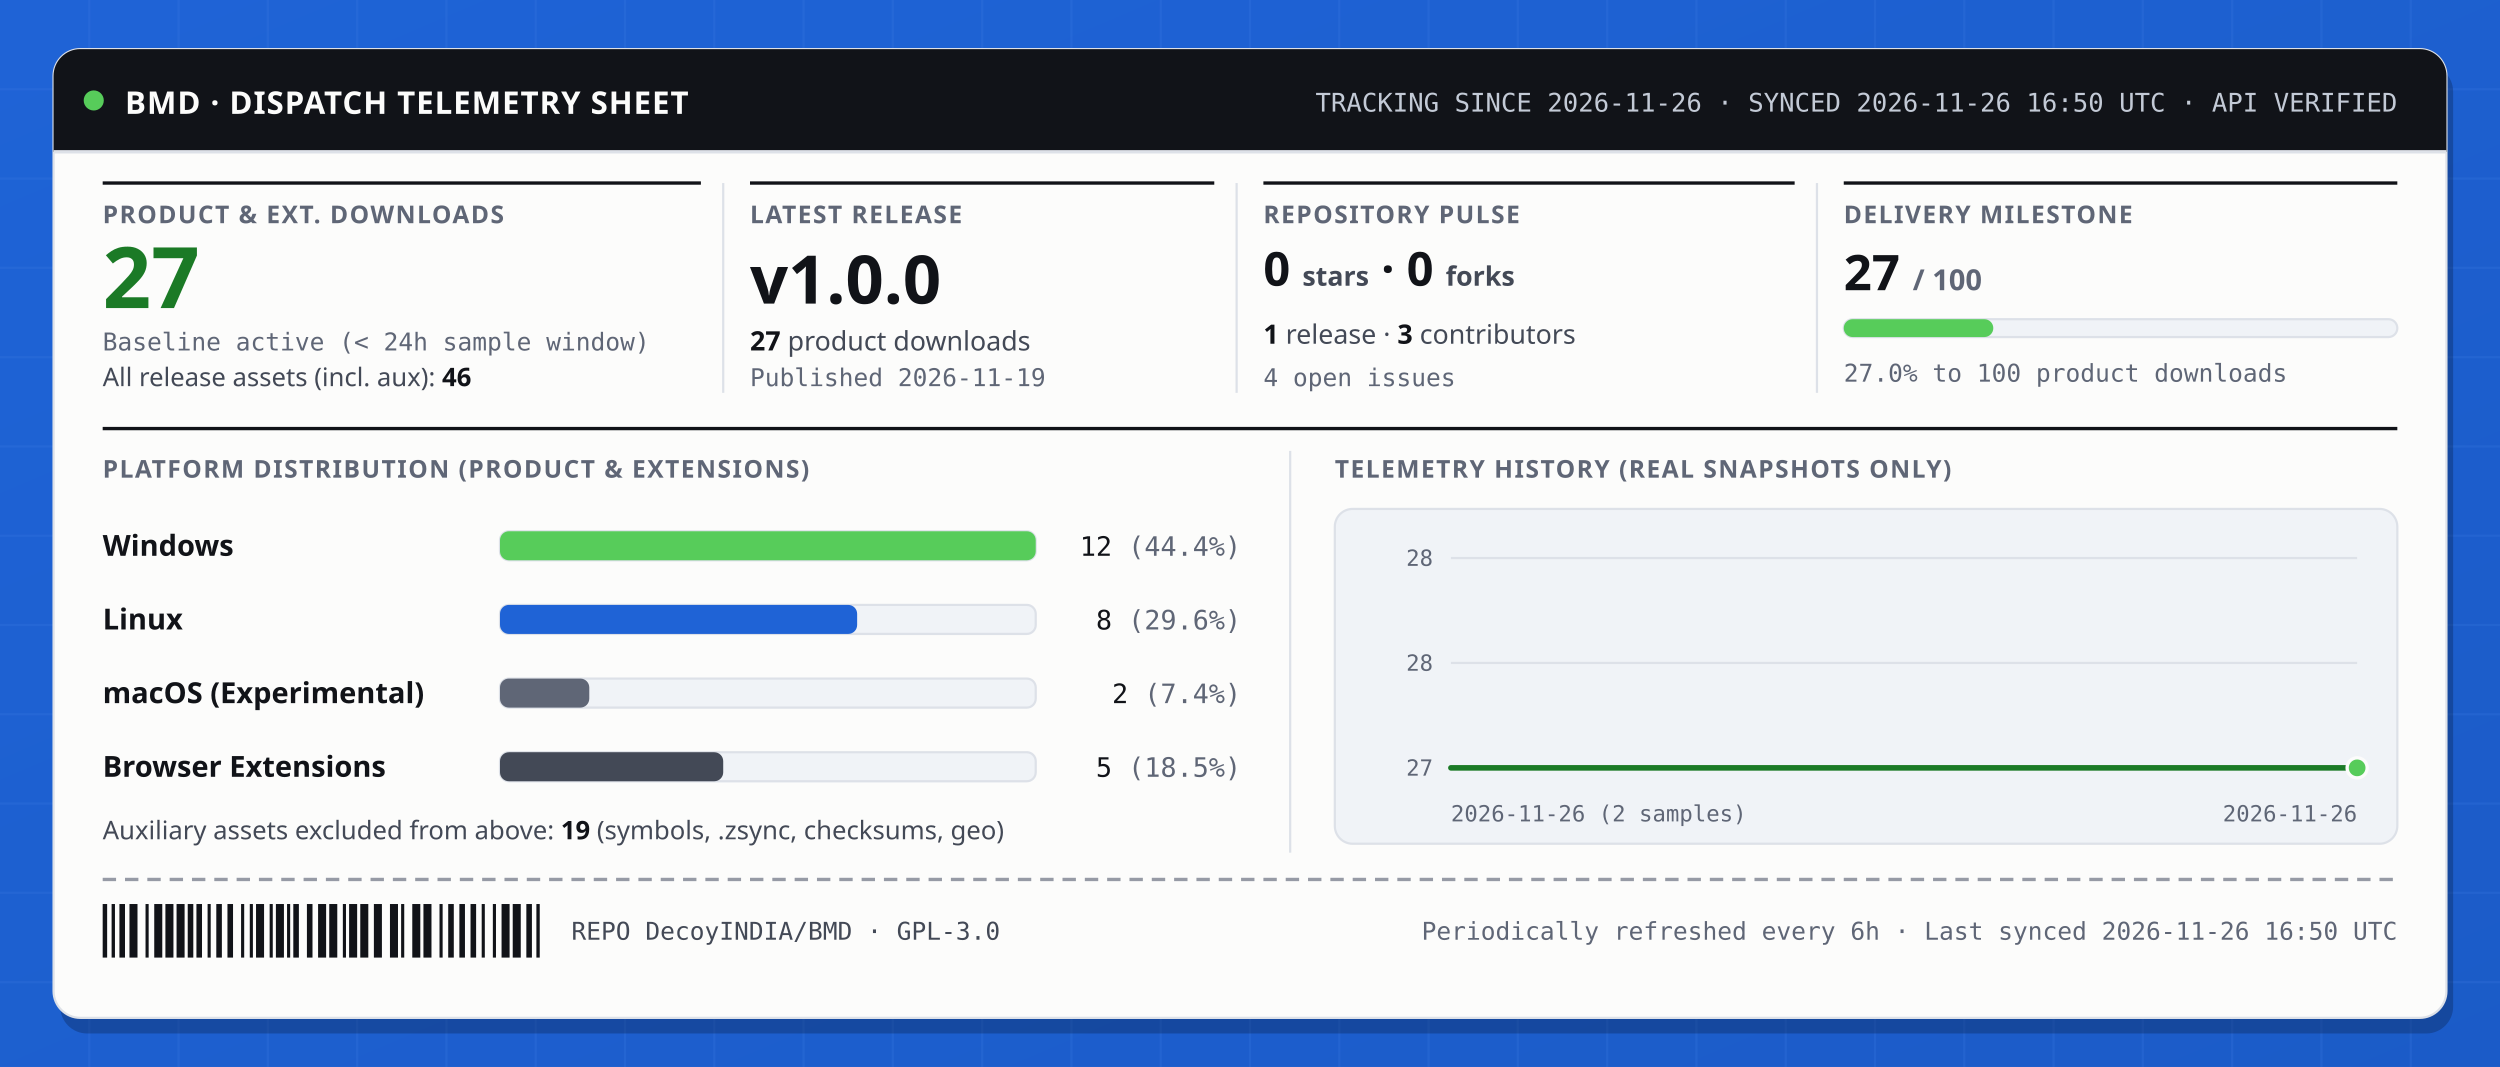
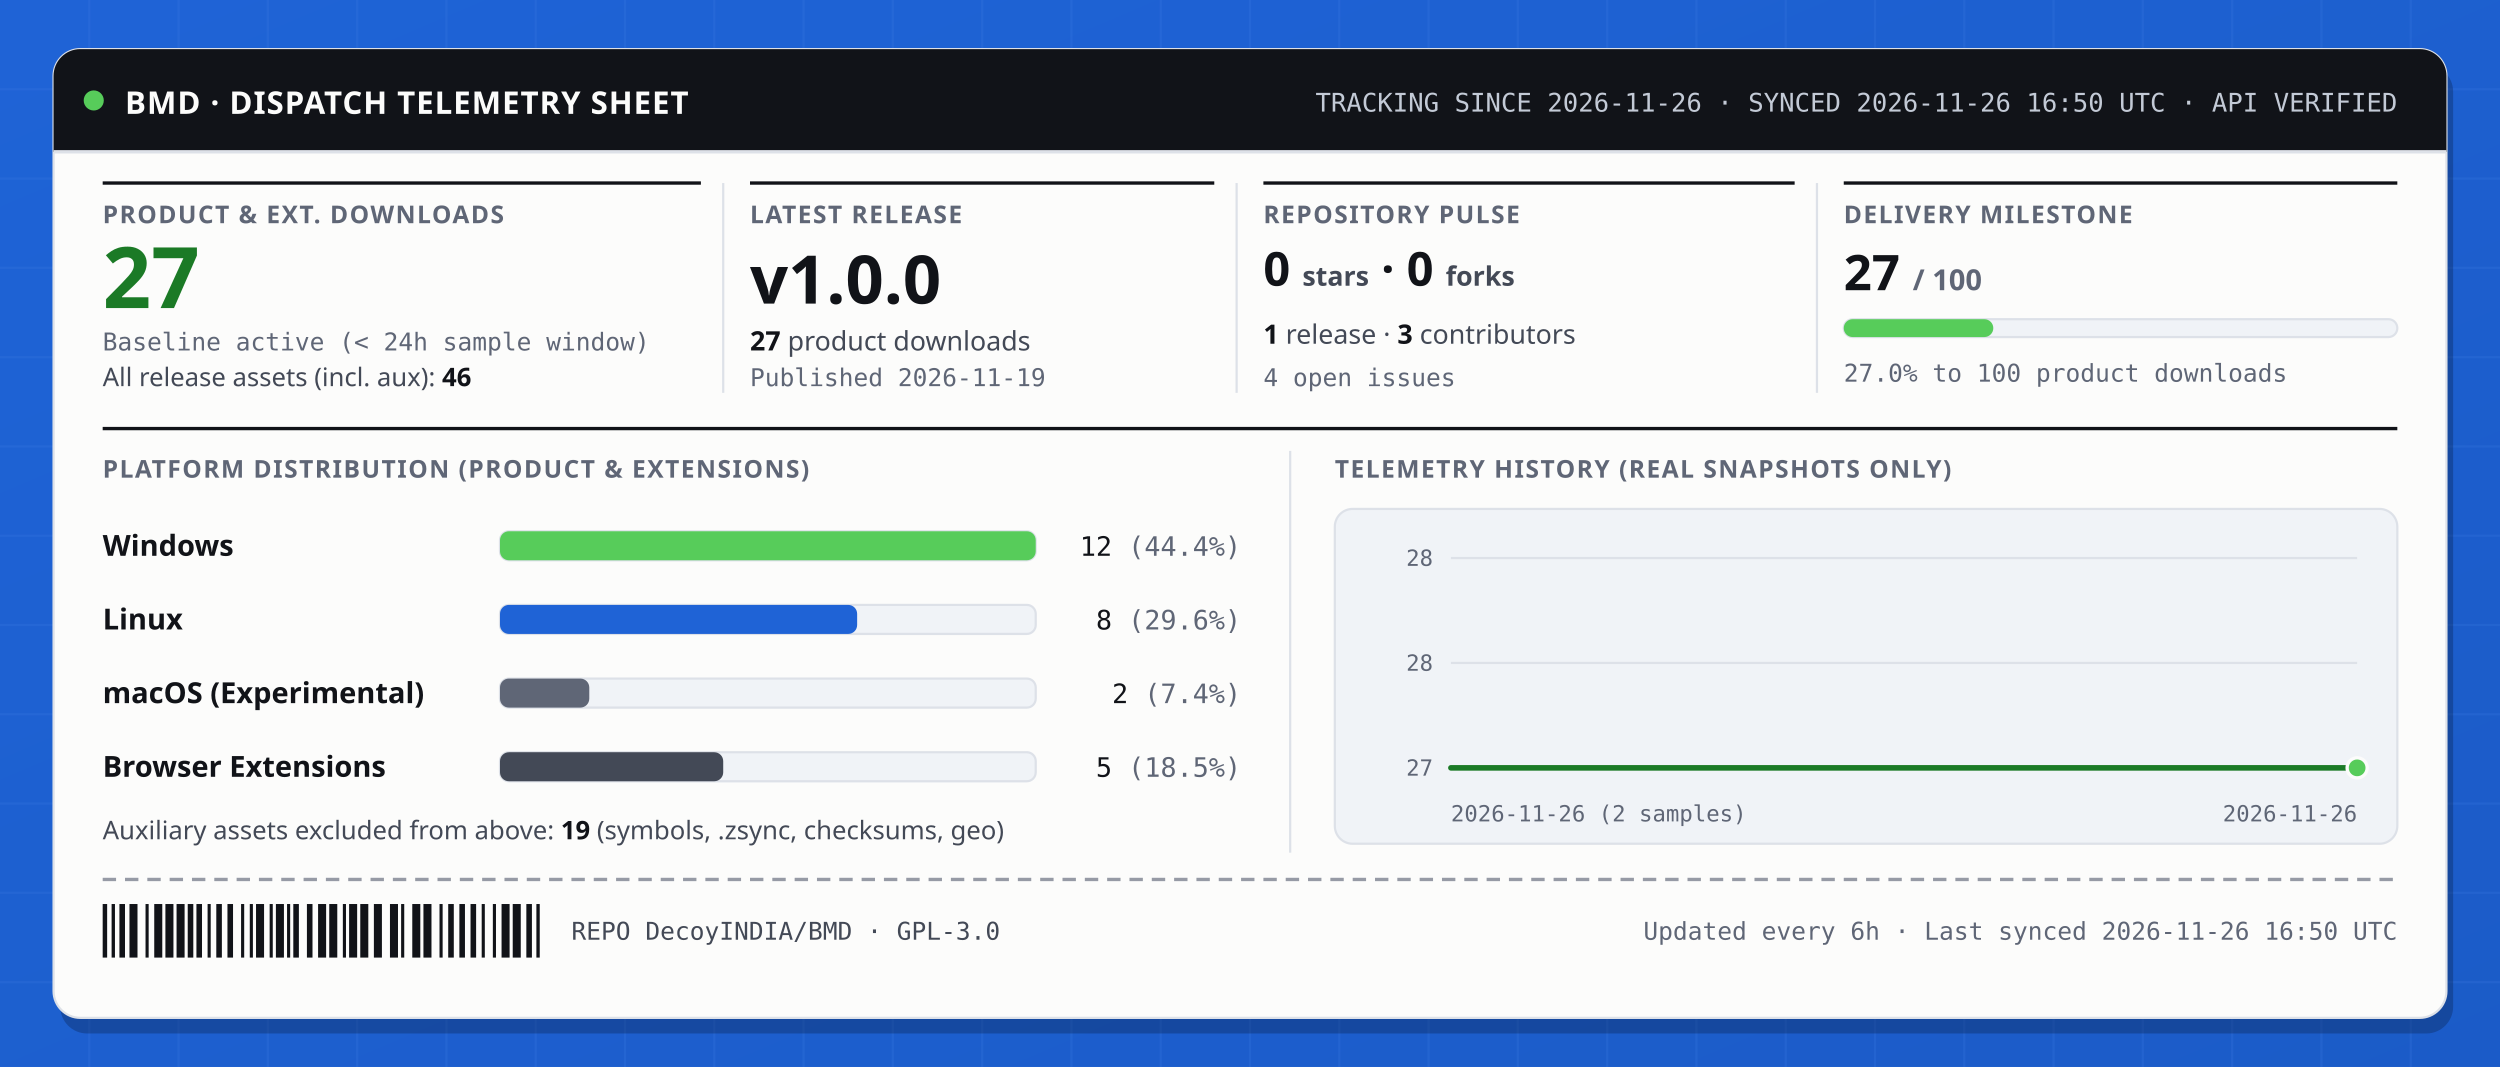
<svg xmlns="http://www.w3.org/2000/svg" width="1120" height="478" viewBox="0 0 1120 478" role="img" aria-labelledby="svg-title svg-desc">
  <defs>
    <linearGradient id="boardGrad" x1="0" y1="0" x2="1" y2="1">
      <stop offset="0%" stop-color="#1f63d6" />
      <stop offset="100%" stop-color="#1854bb" />
    </linearGradient>
  </defs>
  <style>
    .t-disp { font-family: 'Space Grotesk', 'Segoe UI', system-ui, sans-serif; font-weight: 800; font-variant-numeric: tabular-nums; }
    .t-band { font-family: 'Space Grotesk', 'Segoe UI', system-ui, sans-serif; font-weight: 800; letter-spacing: 0.03em; }
    .t-lbl { font-family: 'Space Grotesk', 'Segoe UI', system-ui, sans-serif; font-weight: 700; font-size: 11px; letter-spacing: 0.06em; text-transform: uppercase; fill: #5f6676; }
    .t-val { font-family: 'Space Grotesk', 'Segoe UI', system-ui, sans-serif; font-weight: 800; font-variant-numeric: tabular-nums; fill: #111318; }
    .t-body { font-family: 'IBM Plex Sans', 'Segoe UI', system-ui, sans-serif; font-weight: 400; font-variant-numeric: tabular-nums; fill: #434956; }
    .t-strong { font-family: 'IBM Plex Sans', 'Segoe UI', system-ui, sans-serif; font-weight: 600; font-variant-numeric: tabular-nums; fill: #111318; }
    .t-mono { font-family: 'IBM Plex Mono', 'Cascadia Mono', Consolas, monospace; font-variant-numeric: tabular-nums; }
    .t-stamp { font-family: 'Space Grotesk', 'Segoe UI', system-ui, sans-serif; font-weight: 800; letter-spacing: 0.08em; }
    
    @keyframes pulseDot {
      0%, 100% { opacity: 1; transform: scale(1); }
      50% { opacity: 0.45; transform: scale(0.84); }
    }
    @keyframes scanSweep {
      0% { transform: translateX(0px); opacity: 0.25; }
      50% { opacity: 0.9; }
      100% { transform: translateX(350px); opacity: 0.25; }
    }
    @keyframes barGrow {
      0% { transform: scaleX(0.01); }
      100% { transform: scaleX(1); }
    }
    .pulse-dot { transform-box: fill-box; transform-origin: center; animation: pulseDot 2.8s ease-in-out infinite; }
    .scan-tick { animation: scanSweep 4.2s ease-in-out infinite alternate; }
    .bar-grow { transform-box: fill-box; transform-origin: left center; animation: barGrow 0.85s cubic-bezier(0.16, 1, 0.3, 1) backwards; }
    @media (prefers-reduced-motion: reduce) {
      .pulse-dot, .scan-tick, .bar-grow { animation: none !important; transform: none !important; }
    }
  </style>
  <rect width="1120" height="478" fill="#1f63d6" />
  <rect width="1120" height="478" fill="url(#boardGrad)" opacity="0.55" />
  <g stroke="#3b78e0" stroke-width="1" opacity="0.24">
    <line x1="40" y1="0" x2="40" y2="478" />
    <line x1="80" y1="0" x2="80" y2="478" />
    <line x1="120" y1="0" x2="120" y2="478" />
    <line x1="160" y1="0" x2="160" y2="478" />
    <line x1="200" y1="0" x2="200" y2="478" />
    <line x1="240" y1="0" x2="240" y2="478" />
    <line x1="280" y1="0" x2="280" y2="478" />
    <line x1="320" y1="0" x2="320" y2="478" />
    <line x1="360" y1="0" x2="360" y2="478" />
    <line x1="400" y1="0" x2="400" y2="478" />
    <line x1="440" y1="0" x2="440" y2="478" />
    <line x1="480" y1="0" x2="480" y2="478" />
    <line x1="520" y1="0" x2="520" y2="478" />
    <line x1="560" y1="0" x2="560" y2="478" />
    <line x1="600" y1="0" x2="600" y2="478" />
    <line x1="640" y1="0" x2="640" y2="478" />
    <line x1="680" y1="0" x2="680" y2="478" />
    <line x1="720" y1="0" x2="720" y2="478" />
    <line x1="760" y1="0" x2="760" y2="478" />
    <line x1="800" y1="0" x2="800" y2="478" />
    <line x1="840" y1="0" x2="840" y2="478" />
    <line x1="880" y1="0" x2="880" y2="478" />
    <line x1="920" y1="0" x2="920" y2="478" />
    <line x1="960" y1="0" x2="960" y2="478" />
    <line x1="1000" y1="0" x2="1000" y2="478" />
    <line x1="1040" y1="0" x2="1040" y2="478" />
    <line x1="1080" y1="0" x2="1080" y2="478" />
    <line x1="0" y1="40" x2="1120" y2="40" />
    <line x1="0" y1="80" x2="1120" y2="80" />
    <line x1="0" y1="120" x2="1120" y2="120" />
    <line x1="0" y1="160" x2="1120" y2="160" />
    <line x1="0" y1="200" x2="1120" y2="200" />
    <line x1="0" y1="240" x2="1120" y2="240" />
    <line x1="0" y1="280" x2="1120" y2="280" />
    <line x1="0" y1="320" x2="1120" y2="320" />
    <line x1="0" y1="360" x2="1120" y2="360" />
    <line x1="0" y1="400" x2="1120" y2="400" />
    <line x1="0" y1="440" x2="1120" y2="440" />
  </g>
  <rect x="27" y="29" width="1072" height="434" rx="12" fill="#091f4d" opacity="0.34" />
  <rect x="24" y="22" width="1072" height="434" rx="12" fill="#fcfcfb" stroke="#dde1e8" stroke-width="1" />
  <path d="M24,34 a12,12 0 0 1 12,-12 h1048 a12,12 0 0 1 12,12 v34 h-1072 z" fill="#111318" />
  <line x1="24" y1="68" x2="1096" y2="68" stroke="#dde1e8" stroke-width="1.5" />
  <text x="56" y="51" class="t-band" font-size="14" fill="#fcfcfb">BMD · DISPATCH TELEMETRY SHEET</text>
  <text x="1074" y="50" class="t-mono" font-size="11.5" text-anchor="end" fill="#c3cad6">TRACKING SINCE 2026-11-26  ·  SYNCED 2026-11-26 16:50 UTC  ·  API VERIFIED</text>
  <circle cx="42" cy="45" r="4.5" fill="#57cc5a" class="pulse-dot" />
  <line x1="46" y1="82" x2="314" y2="82" stroke="#111318" stroke-width="1.5" />
  <line x1="336" y1="82" x2="544" y2="82" stroke="#111318" stroke-width="1.5" />
  <line x1="324" y1="82" x2="324" y2="176" stroke="#dde1e8" stroke-width="1" />
  <line x1="566" y1="82" x2="804" y2="82" stroke="#111318" stroke-width="1.5" />
  <line x1="554" y1="82" x2="554" y2="176" stroke="#dde1e8" stroke-width="1" />
  <line x1="826" y1="82" x2="1074" y2="82" stroke="#111318" stroke-width="1.5" />
  <line x1="814" y1="82" x2="814" y2="176" stroke="#dde1e8" stroke-width="1" />
  <text x="46" y="100" class="t-lbl">PRODUCT &amp; EXT. DOWNLOADS</text>
  <text x="46" y="138" class="t-disp" font-size="38" fill="#1b7a26">27</text>
  <text x="46" y="157" class="t-mono" font-size="11" fill="#5f6676">Baseline active (&lt; 24h sample window)</text>
  <text x="46" y="173" class="t-body" font-size="11.5">All release assets (incl. aux): <tspan class="t-strong">46</tspan>
  </text>
  <text x="336" y="100" class="t-lbl">LATEST RELEASE</text>
  <text x="336" y="136" class="t-val" font-size="30">v1.0.0</text>
  <text x="336" y="157" class="t-body" font-size="12">
    <tspan class="t-strong">27</tspan> product downloads</text>
  <text x="336" y="173" class="t-mono" font-size="11" fill="#5f6676">Published 2026-11-19</text>
  <text x="566" y="100" class="t-lbl">REPOSITORY PULSE</text>
  <text x="566" y="128" class="t-val" font-size="21">0 <tspan font-size="12" font-weight="600" fill="#434956">stars</tspan>  ·  0 <tspan font-size="12" font-weight="600" fill="#434956">forks</tspan>
  </text>
  <text x="566" y="154" class="t-body" font-size="12">
    <tspan class="t-strong">1</tspan> release  ·  <tspan class="t-strong">3</tspan> contributors</text>
  <text x="566" y="173" class="t-mono" font-size="11" fill="#5f6676">4 open issues</text>
  <text x="826" y="100" class="t-lbl">DELIVERY MILESTONE</text>
  <text x="826" y="130" class="t-val" font-size="22">27 <tspan font-size="13" fill="#5f6676">/ 100</tspan>
  </text>
  <rect x="826" y="143" width="248" height="8" rx="4" fill="#f0f3f7" stroke="#dde1e8" stroke-width="1" />
  <rect x="826.0" y="143.0" width="67.0" height="8.0" rx="4" fill="#57cc5a" class="bar-grow" style="animation-delay: 0.10s;" />
  <text x="826" y="171" class="t-mono" font-size="11" fill="#5f6676">27.0% to 100 product downloads</text>
  <line x1="46" y1="192" x2="1074" y2="192" stroke="#111318" stroke-width="1.5" />
  <text x="46" y="214" class="t-lbl">PLATFORM DISTRIBUTION (PRODUCT &amp; EXTENSIONS)</text>
  <text x="46" y="249" class="t-strong" font-size="13">Windows</text>
  <rect x="224" y="238" width="240" height="13" rx="4" fill="#f0f3f7" stroke="#dde1e8" stroke-width="1" />
  <rect x="224.0" y="238.0" width="240.0" height="13.0" rx="4" fill="#57cc5a" class="bar-grow" />
  <text x="556" y="249" class="t-mono" font-size="12" text-anchor="end" fill="#111318">12 <tspan fill="#5f6676">(44.4%)</tspan>
  </text>
  <text x="46" y="282" class="t-strong" font-size="13">Linux</text>
  <rect x="224" y="271" width="240" height="13" rx="4" fill="#f0f3f7" stroke="#dde1e8" stroke-width="1" />
  <rect x="224.0" y="271.0" width="160.0" height="13.0" rx="4" fill="#1f63d6" class="bar-grow" style="animation-delay: 0.12s;" />
  <text x="556" y="282" class="t-mono" font-size="12" text-anchor="end" fill="#111318">8 <tspan fill="#5f6676">(29.6%)</tspan>
  </text>
  <text x="46" y="315" class="t-strong" font-size="13">macOS (Experimental)</text>
  <rect x="224" y="304" width="240" height="13" rx="4" fill="#f0f3f7" stroke="#dde1e8" stroke-width="1" />
  <rect x="224.0" y="304.0" width="40.0" height="13.0" rx="4" fill="#5f6676" class="bar-grow" style="animation-delay: 0.24s;" />
  <text x="556" y="315" class="t-mono" font-size="12" text-anchor="end" fill="#111318">2 <tspan fill="#5f6676">(7.4%)</tspan>
  </text>
  <text x="46" y="348" class="t-strong" font-size="13">Browser Extensions</text>
  <rect x="224" y="337" width="240" height="13" rx="4" fill="#f0f3f7" stroke="#dde1e8" stroke-width="1" />
  <rect x="224.0" y="337.0" width="100.0" height="13.0" rx="4" fill="#434956" class="bar-grow" style="animation-delay: 0.36s;" />
  <text x="556" y="348" class="t-mono" font-size="12" text-anchor="end" fill="#111318">5 <tspan fill="#5f6676">(18.5%)</tspan>
  </text>
  <text x="46" y="376" class="t-body" font-size="11.5">Auxiliary assets excluded from above: <tspan class="t-strong">19</tspan> (symbols, .zsync, checksums, geo)</text>
  <line x1="578" y1="202" x2="578" y2="382" stroke="#dde1e8" stroke-width="1" />
  <text x="598" y="214" class="t-lbl">TELEMETRY HISTORY (REAL SNAPSHOTS ONLY)</text>
  <rect x="598" y="228" width="476" height="150" rx="8" fill="#f0f3f7" stroke="#dde1e8" stroke-width="1" />
  <line x1="650" y1="344.0" x2="1056" y2="344.0" stroke="#dde1e8" stroke-width="1" />
  <text x="642" y="347.5" class="t-mono" font-size="10" text-anchor="end" fill="#5f6676">27</text>
  <line x1="650" y1="297.0" x2="1056" y2="297.0" stroke="#dde1e8" stroke-width="1" />
  <text x="642" y="300.5" class="t-mono" font-size="10" text-anchor="end" fill="#5f6676">28</text>
  <line x1="650" y1="250.0" x2="1056" y2="250.0" stroke="#dde1e8" stroke-width="1" />
  <text x="642" y="253.5" class="t-mono" font-size="10" text-anchor="end" fill="#5f6676">28</text>
  <path d="M650.0,344.0 L1056.0,344.0 L1056.0,344.0 L650.0,344.0 Z" fill="#57cc5a" opacity="0.16" />
  <path d="M650.0,344.0 L1056.0,344.0" fill="none" stroke="#1b7a26" stroke-width="2.5" stroke-linecap="round" stroke-linejoin="round" />
  <circle cx="1056.0" cy="344.0" r="4.5" fill="#57cc5a" stroke="#fcfcfb" stroke-width="1.5" />
  <text x="650" y="368" class="t-mono" font-size="10" fill="#5f6676">2026-11-26 (2 samples)</text>
  <text x="1056" y="368" class="t-mono" font-size="10" text-anchor="end" fill="#5f6676">2026-11-26</text>
  <line x1="46" y1="394" x2="1074" y2="394" stroke="#5f6676" stroke-width="1.5" stroke-dasharray="6 4" opacity="0.65" />
  <g fill="#111318">
    <rect x="46.0" y="405.0" width="2.0" height="24.0" />
    <rect x="50.0" y="405.0" width="1.5" height="24.0" />
    <rect x="53.5" y="405.0" width="2.5" height="24.0" />
    <rect x="58.0" y="405.0" width="3.6" height="24.0" />
    <rect x="65.2" y="405.0" width="1.4" height="24.0" />
    <rect x="69.1" y="405.0" width="3.6" height="24.0" />
    <rect x="74.1" y="405.0" width="3.6" height="24.0" />
    <rect x="79.1" y="405.0" width="3.6" height="24.0" />
    <rect x="84.1" y="405.0" width="2.5" height="24.0" />
    <rect x="88.0" y="405.0" width="2.5" height="24.0" />
    <rect x="93.0" y="405.0" width="1.4" height="24.0" />
    <rect x="96.9" y="405.0" width="2.5" height="24.0" />
    <rect x="101.9" y="405.0" width="2.5" height="24.0" />
    <rect x="108.0" y="405.0" width="1.4" height="24.0" />
    <rect x="111.9" y="405.0" width="1.4" height="24.0" />
    <rect x="114.7" y="405.0" width="3.6" height="24.0" />
    <rect x="120.8" y="405.0" width="1.4" height="24.0" />
    <rect x="123.6" y="405.0" width="3.6" height="24.0" />
    <rect x="128.6" y="405.0" width="1.4" height="24.0" />
    <rect x="131.4" y="405.0" width="2.5" height="24.0" />
    <rect x="137.5" y="405.0" width="2.5" height="24.0" />
    <rect x="142.5" y="405.0" width="3.6" height="24.0" />
    <rect x="147.5" y="405.0" width="3.6" height="24.0" />
    <rect x="153.6" y="405.0" width="1.4" height="24.0" />
    <rect x="156.4" y="405.0" width="3.6" height="24.0" />
    <rect x="161.4" y="405.0" width="3.6" height="24.0" />
    <rect x="167.5" y="405.0" width="3.6" height="24.0" />
    <rect x="174.7" y="405.0" width="3.6" height="24.0" />
    <rect x="179.7" y="405.0" width="1.4" height="24.0" />
    <rect x="184.7" y="405.0" width="3.6" height="24.0" />
    <rect x="189.7" y="405.0" width="3.6" height="24.0" />
    <rect x="196.9" y="405.0" width="1.4" height="24.0" />
    <rect x="200.8" y="405.0" width="2.5" height="24.0" />
    <rect x="205.8" y="405.0" width="2.5" height="24.0" />
    <rect x="210.8" y="405.0" width="2.5" height="24.0" />
    <rect x="215.8" y="405.0" width="1.4" height="24.0" />
    <rect x="220.8" y="405.0" width="1.4" height="24.0" />
    <rect x="224.7" y="405.0" width="3.6" height="24.0" />
    <rect x="229.7" y="405.0" width="3.6" height="24.0" />
    <rect x="235.8" y="405.0" width="2.5" height="24.0" />
    <rect x="240.3" y="405.0" width="1.5" height="24.0" />
  </g>
  <text x="256" y="421" class="t-mono" font-size="11" fill="#434956">REPO DecoyINDIA/BMD  ·  GPL-3.0</text>
-   <text x="1074" y="421" class="t-mono" font-size="11" text-anchor="end" fill="#5f6676">Periodically refreshed every 6h  ·  Last synced 2026-11-26 16:50 UTC</text>
+   <text x="1074" y="421" class="t-mono" font-size="11" text-anchor="end" fill="#5f6676">Updated every 6h  ·  Last synced 2026-11-26 16:50 UTC</text>
</svg>
